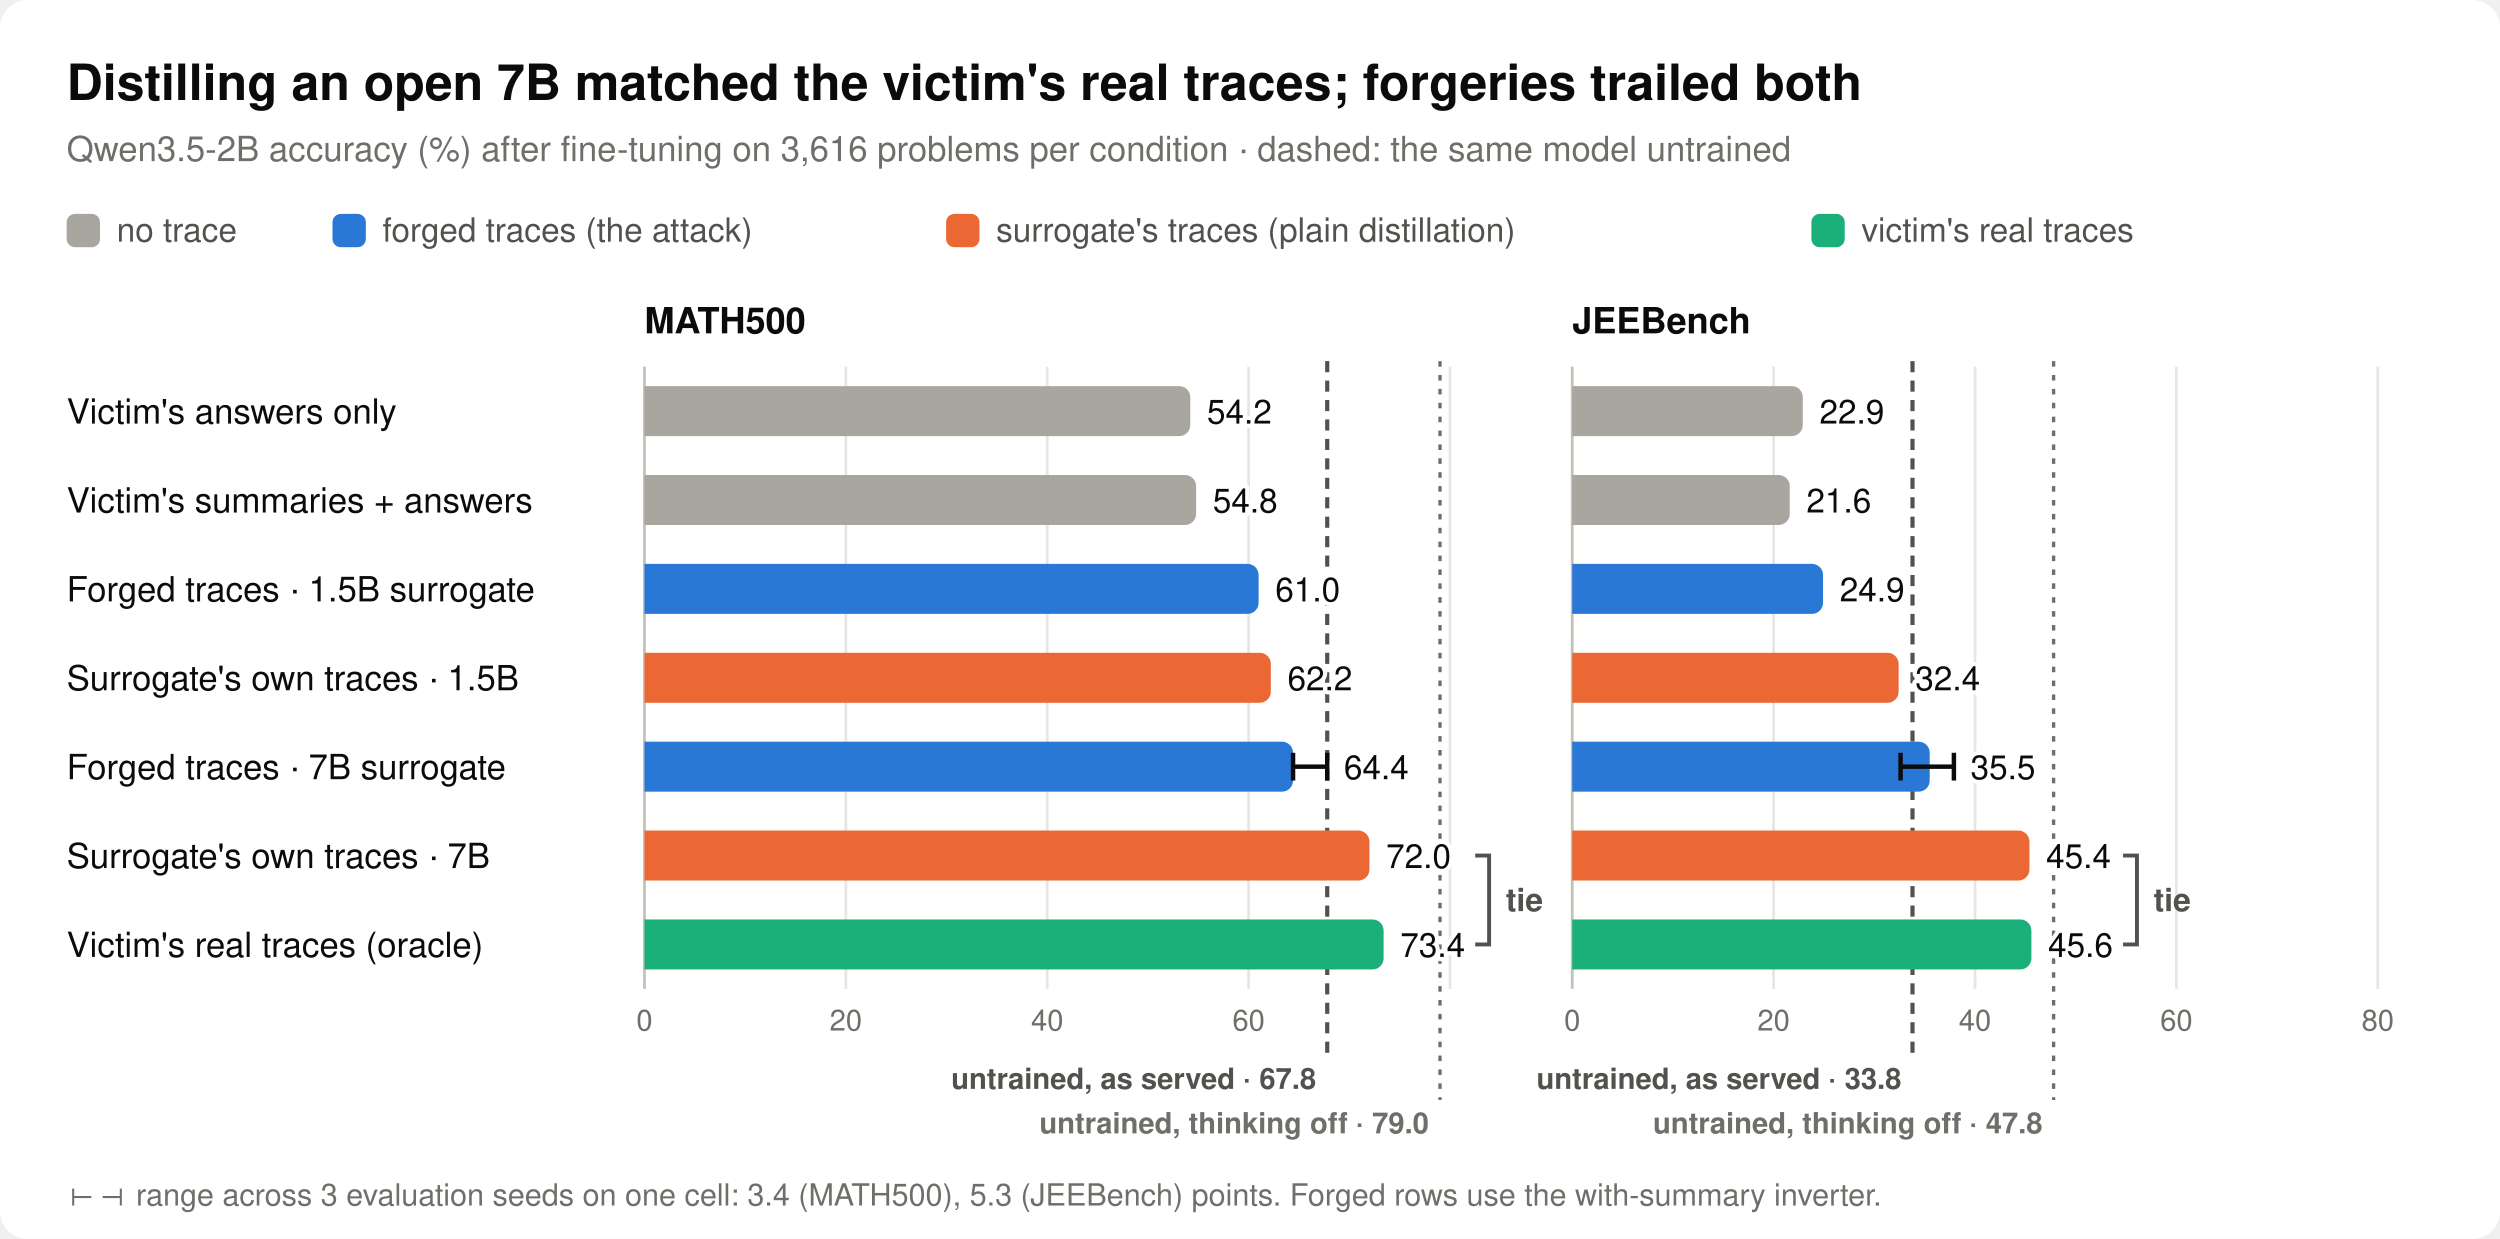
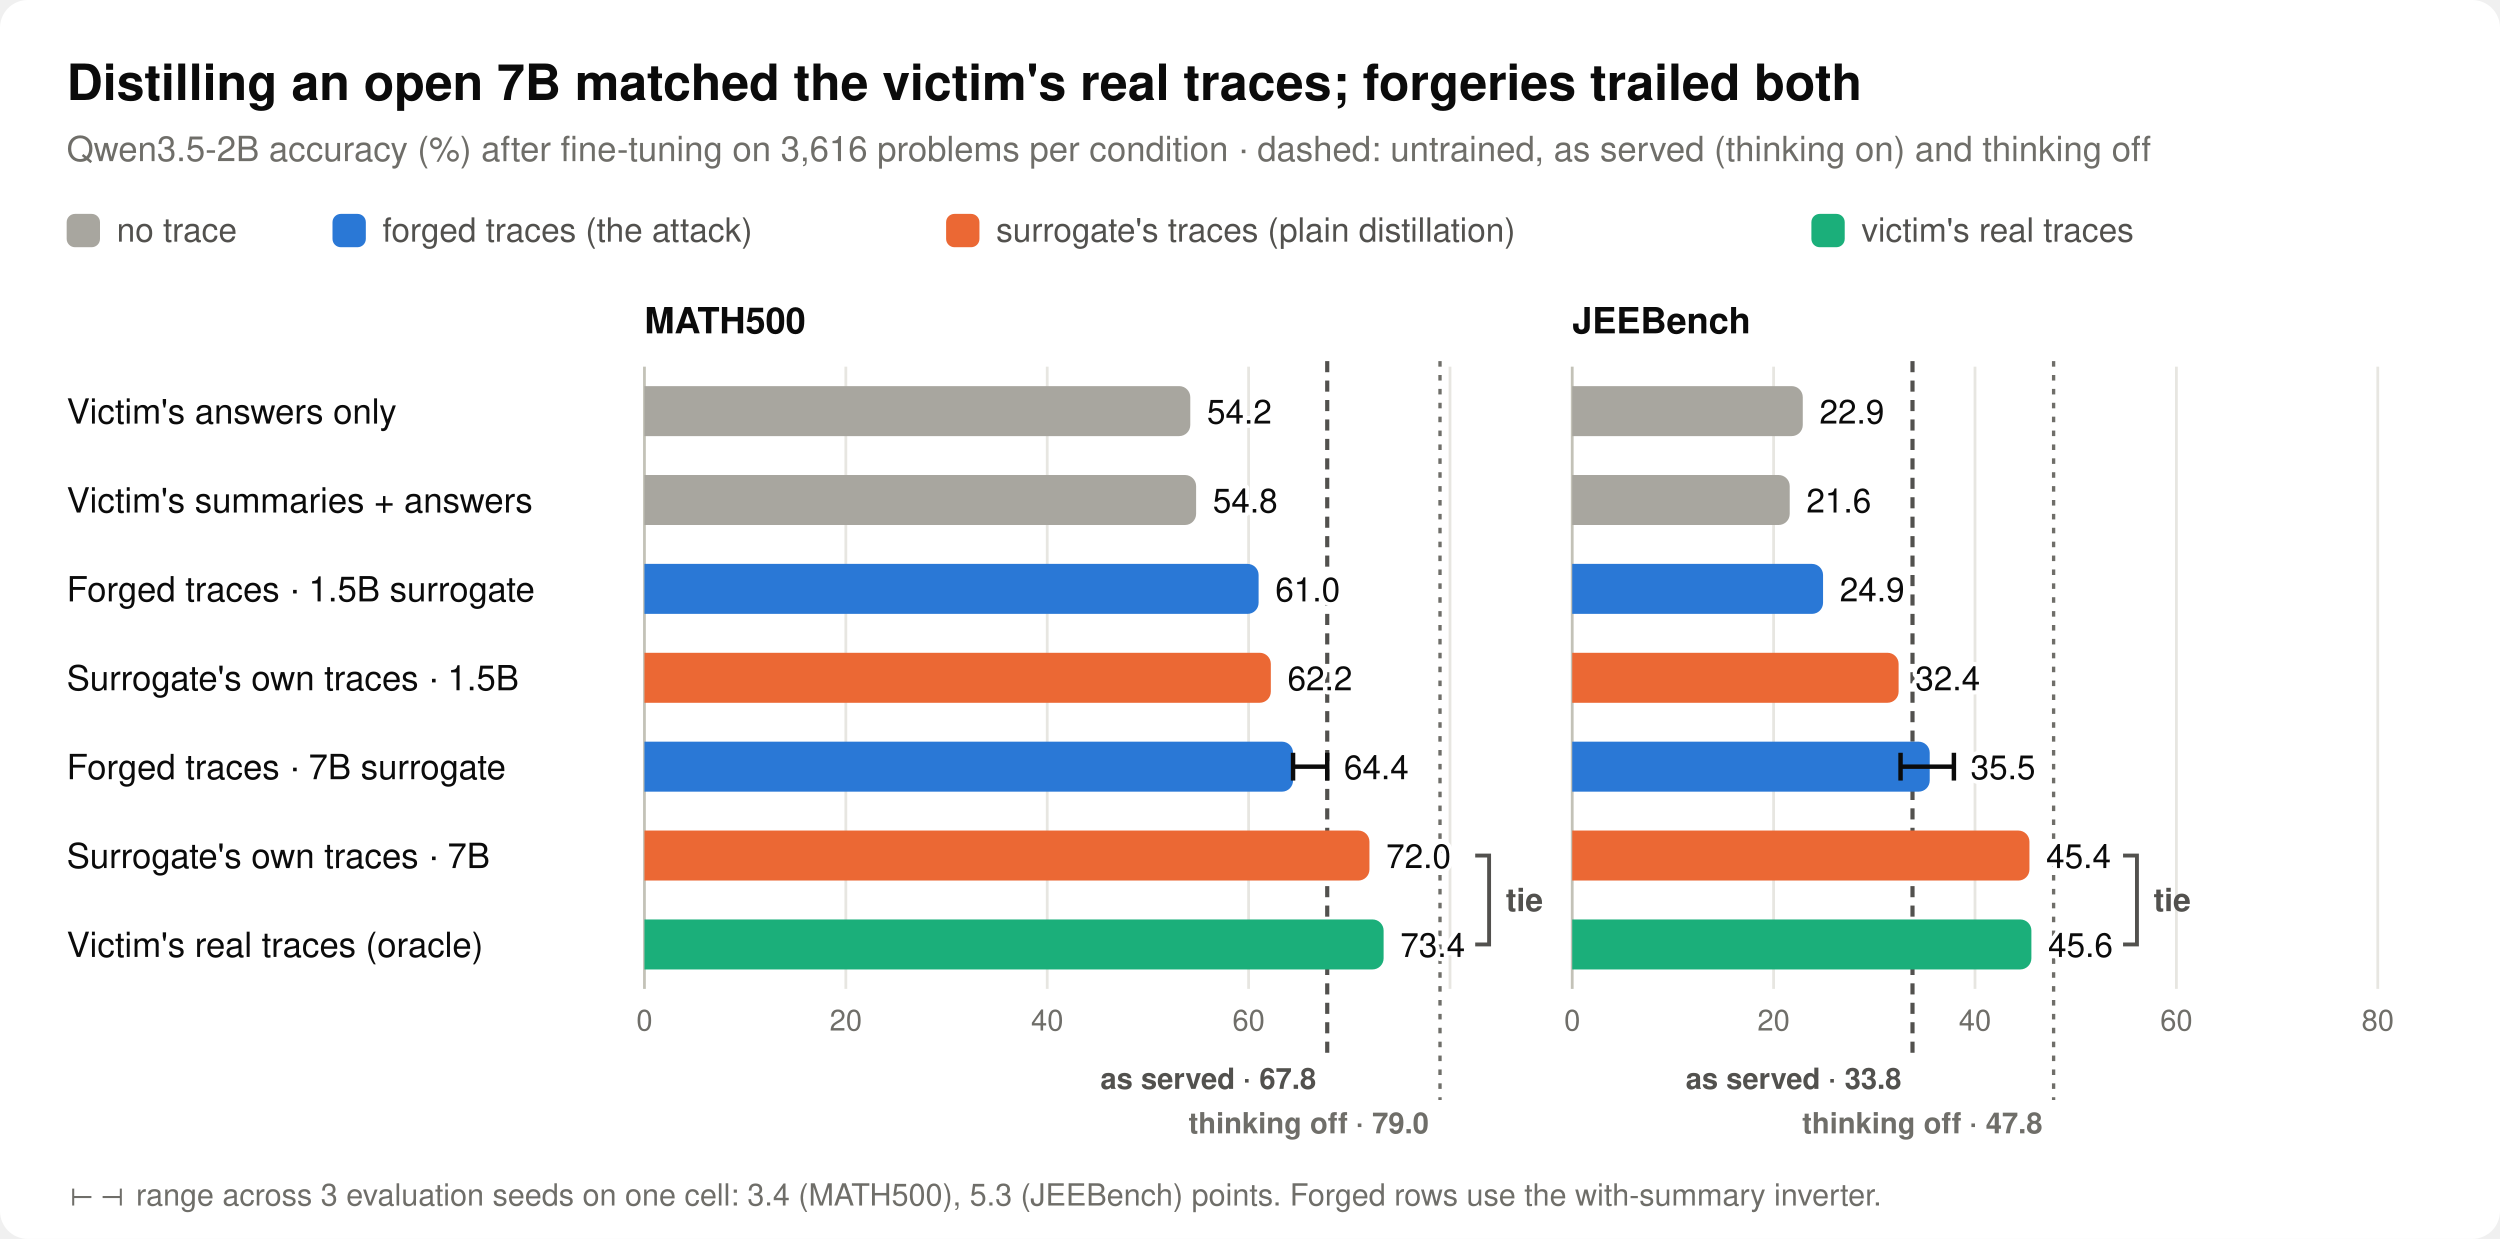
<svg xmlns="http://www.w3.org/2000/svg" width="900" height="446" viewBox="0 0 900 446" role="img" aria-label="Student accuracy by training condition">
  <rect x="0.0" y="0.0" width="900.0" height="446.0" rx="10" fill="#ffffff" />
  <text x="24.0" y="36.0" font-family="system-ui, -apple-system, &quot;Segoe UI&quot;, Helvetica, Arial, sans-serif" font-size="18" fill="#0b0b0b" text-anchor="start" font-weight="700" style="">Distilling an open 7B matched the victim's real traces; forgeries trailed both</text>
-   <text x="24.0" y="58.0" font-family="system-ui, -apple-system, &quot;Segoe UI&quot;, Helvetica, Arial, sans-serif" font-size="12.5" fill="#6f6e69" text-anchor="start" font-weight="normal" style="">Qwen3.5-2B accuracy (%) after fine-tuning on 3,616 problems per condition · dashed: the same model untrained</text>
+   <text x="24.0" y="58.0" font-family="system-ui, -apple-system, &quot;Segoe UI&quot;, Helvetica, Arial, sans-serif" font-size="12.5" fill="#6f6e69" text-anchor="start" font-weight="normal" style="">Qwen3.5-2B accuracy (%) after fine-tuning on 3,616 problems per condition · dashed: untrained, as served (thinking on) and thinking off</text>
  <rect x="24.0" y="77.0" width="12.0" height="12.0" rx="3" fill="#a8a69f" />
  <text x="42.0" y="87.0" font-family="system-ui, -apple-system, &quot;Segoe UI&quot;, Helvetica, Arial, sans-serif" font-size="12" fill="#52514e" text-anchor="start" font-weight="normal" style="">no trace</text>
  <rect x="119.7" y="77.0" width="12.0" height="12.0" rx="3" fill="#2a78d6" />
  <text x="137.7" y="87.0" font-family="system-ui, -apple-system, &quot;Segoe UI&quot;, Helvetica, Arial, sans-serif" font-size="12" fill="#52514e" text-anchor="start" font-weight="normal" style="">forged traces (the attack)</text>
  <rect x="340.6" y="77.0" width="12.0" height="12.0" rx="3" fill="#eb6834" />
  <text x="358.6" y="87.0" font-family="system-ui, -apple-system, &quot;Segoe UI&quot;, Helvetica, Arial, sans-serif" font-size="12" fill="#52514e" text-anchor="start" font-weight="normal" style="">surrogate's traces (plain distillation)</text>
  <rect x="652.1" y="77.0" width="12.0" height="12.0" rx="3" fill="#1baf7a" />
  <text x="670.1" y="87.0" font-family="system-ui, -apple-system, &quot;Segoe UI&quot;, Helvetica, Arial, sans-serif" font-size="12" fill="#52514e" text-anchor="start" font-weight="normal" style="">victim's real traces</text>
  <text x="232.0" y="120.0" font-family="system-ui, -apple-system, &quot;Segoe UI&quot;, Helvetica, Arial, sans-serif" font-size="13" fill="#0b0b0b" text-anchor="start" font-weight="700" style="">MATH500</text>
  <line x1="232.0" y1="132.0" x2="232.0" y2="356.0" stroke="#c3c2b7" stroke-width="1.0" />
  <text x="232.0" y="371.0" font-family="system-ui, -apple-system, &quot;Segoe UI&quot;, Helvetica, Arial, sans-serif" font-size="10.5" fill="#6f6e69" text-anchor="middle" font-weight="normal" style="font-variant-numeric: tabular-nums;">0</text>
  <line x1="304.5" y1="132.0" x2="304.5" y2="356.0" stroke="#e7e6e1" stroke-width="1.0" />
  <text x="304.5" y="371.0" font-family="system-ui, -apple-system, &quot;Segoe UI&quot;, Helvetica, Arial, sans-serif" font-size="10.5" fill="#6f6e69" text-anchor="middle" font-weight="normal" style="font-variant-numeric: tabular-nums;">20</text>
  <line x1="377.0" y1="132.0" x2="377.0" y2="356.0" stroke="#e7e6e1" stroke-width="1.0" />
  <text x="377.0" y="371.0" font-family="system-ui, -apple-system, &quot;Segoe UI&quot;, Helvetica, Arial, sans-serif" font-size="10.5" fill="#6f6e69" text-anchor="middle" font-weight="normal" style="font-variant-numeric: tabular-nums;">40</text>
  <line x1="449.5" y1="132.0" x2="449.5" y2="356.0" stroke="#e7e6e1" stroke-width="1.0" />
  <text x="449.5" y="371.0" font-family="system-ui, -apple-system, &quot;Segoe UI&quot;, Helvetica, Arial, sans-serif" font-size="10.5" fill="#6f6e69" text-anchor="middle" font-weight="normal" style="font-variant-numeric: tabular-nums;">60</text>
  <line x1="522.0" y1="132.0" x2="522.0" y2="356.0" stroke="#e7e6e1" stroke-width="1.0" />
  <line x1="477.8" y1="130.0" x2="477.8" y2="380.0" stroke="#52514e" stroke-width="1.5" stroke-dasharray="4 3" />
-   <text x="473.8" y="392.0" font-family="system-ui, -apple-system, &quot;Segoe UI&quot;, Helvetica, Arial, sans-serif" font-size="10.5" fill="#52514e" text-anchor="end" font-weight="600" style="" paint-order="stroke" stroke="#ffffff" stroke-width="3" stroke-linejoin="round">untrained, as served · 67.8</text>
+   <text x="473.8" y="392.0" font-family="system-ui, -apple-system, &quot;Segoe UI&quot;, Helvetica, Arial, sans-serif" font-size="10.5" fill="#52514e" text-anchor="end" font-weight="600" style="" paint-order="stroke" stroke="#ffffff" stroke-width="3" stroke-linejoin="round">as served · 67.8</text>
  <line x1="518.4" y1="130.0" x2="518.4" y2="396.0" stroke="#6f6e69" stroke-width="1.2" stroke-dasharray="2 3" />
-   <text x="514.4" y="408.0" font-family="system-ui, -apple-system, &quot;Segoe UI&quot;, Helvetica, Arial, sans-serif" font-size="10.5" fill="#6f6e69" text-anchor="end" font-weight="600" style="" paint-order="stroke" stroke="#ffffff" stroke-width="3" stroke-linejoin="round">untrained, thinking off · 79.0</text>
+   <text x="514.4" y="408.0" font-family="system-ui, -apple-system, &quot;Segoe UI&quot;, Helvetica, Arial, sans-serif" font-size="10.5" fill="#6f6e69" text-anchor="end" font-weight="600" style="" paint-order="stroke" stroke="#ffffff" stroke-width="3" stroke-linejoin="round">thinking off · 79.0</text>
  <path d="M232.0,139.0 H424.5 a4,4 0 0 1 4,4 V153.0 a4,4 0 0 1 -4,4 H232.0 Z" fill="#a8a69f" />
  <path d="M232.0,171.0 H426.6 a4,4 0 0 1 4,4 V185.0 a4,4 0 0 1 -4,4 H232.0 Z" fill="#a8a69f" />
  <path d="M232.0,203.0 H449.1 a4,4 0 0 1 4,4 V217.0 a4,4 0 0 1 -4,4 H232.0 Z" fill="#2a78d6" />
  <path d="M232.0,235.0 H453.5 a4,4 0 0 1 4,4 V249.0 a4,4 0 0 1 -4,4 H232.0 Z" fill="#eb6834" />
  <path d="M232.0,267.0 H461.5 a4,4 0 0 1 4,4 V281.0 a4,4 0 0 1 -4,4 H232.0 Z" fill="#2a78d6" />
  <path d="M232.0,299.0 H489.0 a4,4 0 0 1 4,4 V313.0 a4,4 0 0 1 -4,4 H232.0 Z" fill="#eb6834" />
  <path d="M232.0,331.0 H494.1 a4,4 0 0 1 4,4 V345.0 a4,4 0 0 1 -4,4 H232.0 Z" fill="#1baf7a" />
  <path d="M531.075,308.0 H536.075 V340.0 H531.075" fill="none" stroke="#52514e" stroke-width="1.4" />
  <text x="542.1" y="328.0" font-family="system-ui, -apple-system, &quot;Segoe UI&quot;, Helvetica, Arial, sans-serif" font-size="11.5" fill="#52514e" text-anchor="start" font-weight="700" style="">tie</text>
  <text x="434.5" y="152.5" font-family="system-ui, -apple-system, &quot;Segoe UI&quot;, Helvetica, Arial, sans-serif" font-size="12" fill="#0b0b0b" text-anchor="start" font-weight="normal" style="font-variant-numeric: tabular-nums;" paint-order="stroke" stroke="#ffffff" stroke-width="3" stroke-linejoin="round">54.2</text>
  <text x="436.6" y="184.5" font-family="system-ui, -apple-system, &quot;Segoe UI&quot;, Helvetica, Arial, sans-serif" font-size="12" fill="#0b0b0b" text-anchor="start" font-weight="normal" style="font-variant-numeric: tabular-nums;" paint-order="stroke" stroke="#ffffff" stroke-width="3" stroke-linejoin="round">54.8</text>
  <text x="459.1" y="216.5" font-family="system-ui, -apple-system, &quot;Segoe UI&quot;, Helvetica, Arial, sans-serif" font-size="12" fill="#0b0b0b" text-anchor="start" font-weight="normal" style="font-variant-numeric: tabular-nums;" paint-order="stroke" stroke="#ffffff" stroke-width="3" stroke-linejoin="round">61.0</text>
  <text x="463.5" y="248.5" font-family="system-ui, -apple-system, &quot;Segoe UI&quot;, Helvetica, Arial, sans-serif" font-size="12" fill="#0b0b0b" text-anchor="start" font-weight="normal" style="font-variant-numeric: tabular-nums;" paint-order="stroke" stroke="#ffffff" stroke-width="3" stroke-linejoin="round">62.2</text>
  <line x1="465.5" y1="276.0" x2="477.8" y2="276.0" stroke="#0b0b0b" stroke-width="1.6" />
  <line x1="465.5" y1="271.0" x2="465.5" y2="281.0" stroke="#0b0b0b" stroke-width="1.6" />
  <line x1="477.8" y1="271.0" x2="477.8" y2="281.0" stroke="#0b0b0b" stroke-width="1.6" />
  <text x="483.8" y="280.5" font-family="system-ui, -apple-system, &quot;Segoe UI&quot;, Helvetica, Arial, sans-serif" font-size="12" fill="#0b0b0b" text-anchor="start" font-weight="normal" style="font-variant-numeric: tabular-nums;" paint-order="stroke" stroke="#ffffff" stroke-width="3" stroke-linejoin="round">64.4</text>
  <text x="499.0" y="312.5" font-family="system-ui, -apple-system, &quot;Segoe UI&quot;, Helvetica, Arial, sans-serif" font-size="12" fill="#0b0b0b" text-anchor="start" font-weight="normal" style="font-variant-numeric: tabular-nums;" paint-order="stroke" stroke="#ffffff" stroke-width="3" stroke-linejoin="round">72.0</text>
  <text x="504.1" y="344.5" font-family="system-ui, -apple-system, &quot;Segoe UI&quot;, Helvetica, Arial, sans-serif" font-size="12" fill="#0b0b0b" text-anchor="start" font-weight="normal" style="font-variant-numeric: tabular-nums;" paint-order="stroke" stroke="#ffffff" stroke-width="3" stroke-linejoin="round">73.4</text>
  <text x="566.0" y="120.0" font-family="system-ui, -apple-system, &quot;Segoe UI&quot;, Helvetica, Arial, sans-serif" font-size="13" fill="#0b0b0b" text-anchor="start" font-weight="700" style="">JEEBench</text>
  <line x1="566.0" y1="132.0" x2="566.0" y2="356.0" stroke="#c3c2b7" stroke-width="1.0" />
  <text x="566.0" y="371.0" font-family="system-ui, -apple-system, &quot;Segoe UI&quot;, Helvetica, Arial, sans-serif" font-size="10.5" fill="#6f6e69" text-anchor="middle" font-weight="normal" style="font-variant-numeric: tabular-nums;">0</text>
  <line x1="638.5" y1="132.0" x2="638.5" y2="356.0" stroke="#e7e6e1" stroke-width="1.0" />
  <text x="638.5" y="371.0" font-family="system-ui, -apple-system, &quot;Segoe UI&quot;, Helvetica, Arial, sans-serif" font-size="10.5" fill="#6f6e69" text-anchor="middle" font-weight="normal" style="font-variant-numeric: tabular-nums;">20</text>
  <line x1="711.0" y1="132.0" x2="711.0" y2="356.0" stroke="#e7e6e1" stroke-width="1.0" />
  <text x="711.0" y="371.0" font-family="system-ui, -apple-system, &quot;Segoe UI&quot;, Helvetica, Arial, sans-serif" font-size="10.5" fill="#6f6e69" text-anchor="middle" font-weight="normal" style="font-variant-numeric: tabular-nums;">40</text>
  <line x1="783.5" y1="132.0" x2="783.5" y2="356.0" stroke="#e7e6e1" stroke-width="1.0" />
  <text x="783.5" y="371.0" font-family="system-ui, -apple-system, &quot;Segoe UI&quot;, Helvetica, Arial, sans-serif" font-size="10.5" fill="#6f6e69" text-anchor="middle" font-weight="normal" style="font-variant-numeric: tabular-nums;">60</text>
  <line x1="856.0" y1="132.0" x2="856.0" y2="356.0" stroke="#e7e6e1" stroke-width="1.0" />
  <text x="856.0" y="371.0" font-family="system-ui, -apple-system, &quot;Segoe UI&quot;, Helvetica, Arial, sans-serif" font-size="10.5" fill="#6f6e69" text-anchor="middle" font-weight="normal" style="font-variant-numeric: tabular-nums;">80</text>
  <line x1="688.5" y1="130.0" x2="688.5" y2="380.0" stroke="#52514e" stroke-width="1.5" stroke-dasharray="4 3" />
-   <text x="684.5" y="392.0" font-family="system-ui, -apple-system, &quot;Segoe UI&quot;, Helvetica, Arial, sans-serif" font-size="10.5" fill="#52514e" text-anchor="end" font-weight="600" style="" paint-order="stroke" stroke="#ffffff" stroke-width="3" stroke-linejoin="round">untrained, as served · 33.8</text>
+   <text x="684.5" y="392.0" font-family="system-ui, -apple-system, &quot;Segoe UI&quot;, Helvetica, Arial, sans-serif" font-size="10.5" fill="#52514e" text-anchor="end" font-weight="600" style="" paint-order="stroke" stroke="#ffffff" stroke-width="3" stroke-linejoin="round">as served · 33.8</text>
  <line x1="739.3" y1="130.0" x2="739.3" y2="396.0" stroke="#6f6e69" stroke-width="1.2" stroke-dasharray="2 3" />
-   <text x="735.3" y="408.0" font-family="system-ui, -apple-system, &quot;Segoe UI&quot;, Helvetica, Arial, sans-serif" font-size="10.5" fill="#6f6e69" text-anchor="end" font-weight="600" style="" paint-order="stroke" stroke="#ffffff" stroke-width="3" stroke-linejoin="round">untrained, thinking off · 47.8</text>
+   <text x="735.3" y="408.0" font-family="system-ui, -apple-system, &quot;Segoe UI&quot;, Helvetica, Arial, sans-serif" font-size="10.5" fill="#6f6e69" text-anchor="end" font-weight="600" style="" paint-order="stroke" stroke="#ffffff" stroke-width="3" stroke-linejoin="round">thinking off · 47.8</text>
  <path d="M566.0,139.0 H645.0 a4,4 0 0 1 4,4 V153.0 a4,4 0 0 1 -4,4 H566.0 Z" fill="#a8a69f" />
  <path d="M566.0,171.0 H640.3 a4,4 0 0 1 4,4 V185.0 a4,4 0 0 1 -4,4 H566.0 Z" fill="#a8a69f" />
  <path d="M566.0,203.0 H652.3 a4,4 0 0 1 4,4 V217.0 a4,4 0 0 1 -4,4 H566.0 Z" fill="#2a78d6" />
  <path d="M566.0,235.0 H679.5 a4,4 0 0 1 4,4 V249.0 a4,4 0 0 1 -4,4 H566.0 Z" fill="#eb6834" />
  <path d="M566.0,267.0 H690.7 a4,4 0 0 1 4,4 V281.0 a4,4 0 0 1 -4,4 H566.0 Z" fill="#2a78d6" />
  <path d="M566.0,299.0 H726.6 a4,4 0 0 1 4,4 V313.0 a4,4 0 0 1 -4,4 H566.0 Z" fill="#eb6834" />
  <path d="M566.0,331.0 H727.3 a4,4 0 0 1 4,4 V345.0 a4,4 0 0 1 -4,4 H566.0 Z" fill="#1baf7a" />
  <path d="M764.3,308.0 H769.3 V340.0 H764.3" fill="none" stroke="#52514e" stroke-width="1.4" />
  <text x="775.3" y="328.0" font-family="system-ui, -apple-system, &quot;Segoe UI&quot;, Helvetica, Arial, sans-serif" font-size="11.5" fill="#52514e" text-anchor="start" font-weight="700" style="">tie</text>
  <text x="655.0" y="152.5" font-family="system-ui, -apple-system, &quot;Segoe UI&quot;, Helvetica, Arial, sans-serif" font-size="12" fill="#0b0b0b" text-anchor="start" font-weight="normal" style="font-variant-numeric: tabular-nums;" paint-order="stroke" stroke="#ffffff" stroke-width="3" stroke-linejoin="round">22.9</text>
  <text x="650.3" y="184.5" font-family="system-ui, -apple-system, &quot;Segoe UI&quot;, Helvetica, Arial, sans-serif" font-size="12" fill="#0b0b0b" text-anchor="start" font-weight="normal" style="font-variant-numeric: tabular-nums;" paint-order="stroke" stroke="#ffffff" stroke-width="3" stroke-linejoin="round">21.6</text>
  <text x="662.3" y="216.5" font-family="system-ui, -apple-system, &quot;Segoe UI&quot;, Helvetica, Arial, sans-serif" font-size="12" fill="#0b0b0b" text-anchor="start" font-weight="normal" style="font-variant-numeric: tabular-nums;" paint-order="stroke" stroke="#ffffff" stroke-width="3" stroke-linejoin="round">24.9</text>
  <text x="689.5" y="248.5" font-family="system-ui, -apple-system, &quot;Segoe UI&quot;, Helvetica, Arial, sans-serif" font-size="12" fill="#0b0b0b" text-anchor="start" font-weight="normal" style="font-variant-numeric: tabular-nums;" paint-order="stroke" stroke="#ffffff" stroke-width="3" stroke-linejoin="round">32.4</text>
  <line x1="684.2" y1="276.0" x2="703.4" y2="276.0" stroke="#0b0b0b" stroke-width="1.6" />
  <line x1="684.2" y1="271.0" x2="684.2" y2="281.0" stroke="#0b0b0b" stroke-width="1.6" />
  <line x1="703.4" y1="271.0" x2="703.4" y2="281.0" stroke="#0b0b0b" stroke-width="1.6" />
  <text x="709.4" y="280.5" font-family="system-ui, -apple-system, &quot;Segoe UI&quot;, Helvetica, Arial, sans-serif" font-size="12" fill="#0b0b0b" text-anchor="start" font-weight="normal" style="font-variant-numeric: tabular-nums;" paint-order="stroke" stroke="#ffffff" stroke-width="3" stroke-linejoin="round">35.5</text>
  <text x="736.6" y="312.5" font-family="system-ui, -apple-system, &quot;Segoe UI&quot;, Helvetica, Arial, sans-serif" font-size="12" fill="#0b0b0b" text-anchor="start" font-weight="normal" style="font-variant-numeric: tabular-nums;" paint-order="stroke" stroke="#ffffff" stroke-width="3" stroke-linejoin="round">45.4</text>
  <text x="737.3" y="344.5" font-family="system-ui, -apple-system, &quot;Segoe UI&quot;, Helvetica, Arial, sans-serif" font-size="12" fill="#0b0b0b" text-anchor="start" font-weight="normal" style="font-variant-numeric: tabular-nums;" paint-order="stroke" stroke="#ffffff" stroke-width="3" stroke-linejoin="round">45.6</text>
  <text x="24.0" y="152.5" font-family="system-ui, -apple-system, &quot;Segoe UI&quot;, Helvetica, Arial, sans-serif" font-size="12.5" fill="#0b0b0b" text-anchor="start" font-weight="normal" style="">Victim's answers only</text>
  <text x="24.0" y="184.5" font-family="system-ui, -apple-system, &quot;Segoe UI&quot;, Helvetica, Arial, sans-serif" font-size="12.5" fill="#0b0b0b" text-anchor="start" font-weight="normal" style="">Victim's summaries + answers</text>
  <text x="24.0" y="216.5" font-family="system-ui, -apple-system, &quot;Segoe UI&quot;, Helvetica, Arial, sans-serif" font-size="12.5" fill="#0b0b0b" text-anchor="start" font-weight="normal" style="">Forged traces · 1.5B surrogate</text>
  <text x="24.0" y="248.5" font-family="system-ui, -apple-system, &quot;Segoe UI&quot;, Helvetica, Arial, sans-serif" font-size="12.5" fill="#0b0b0b" text-anchor="start" font-weight="normal" style="">Surrogate's own traces · 1.5B</text>
  <text x="24.0" y="280.5" font-family="system-ui, -apple-system, &quot;Segoe UI&quot;, Helvetica, Arial, sans-serif" font-size="12.5" fill="#0b0b0b" text-anchor="start" font-weight="normal" style="">Forged traces · 7B surrogate</text>
  <text x="24.0" y="312.5" font-family="system-ui, -apple-system, &quot;Segoe UI&quot;, Helvetica, Arial, sans-serif" font-size="12.5" fill="#0b0b0b" text-anchor="start" font-weight="normal" style="">Surrogate's own traces · 7B</text>
  <text x="24.0" y="344.5" font-family="system-ui, -apple-system, &quot;Segoe UI&quot;, Helvetica, Arial, sans-serif" font-size="12.5" fill="#0b0b0b" text-anchor="start" font-weight="normal" style="">Victim's real traces (oracle)</text>
  <text x="24.0" y="434.0" font-family="system-ui, -apple-system, &quot;Segoe UI&quot;, Helvetica, Arial, sans-serif" font-size="11" fill="#6f6e69" text-anchor="start" font-weight="normal" style="">⊢⊣ range across 3 evaluation seeds on one cell: 3.4 (MATH500), 5.3 (JEEBench) points. Forged rows use the with-summary inverter.</text>
</svg>
